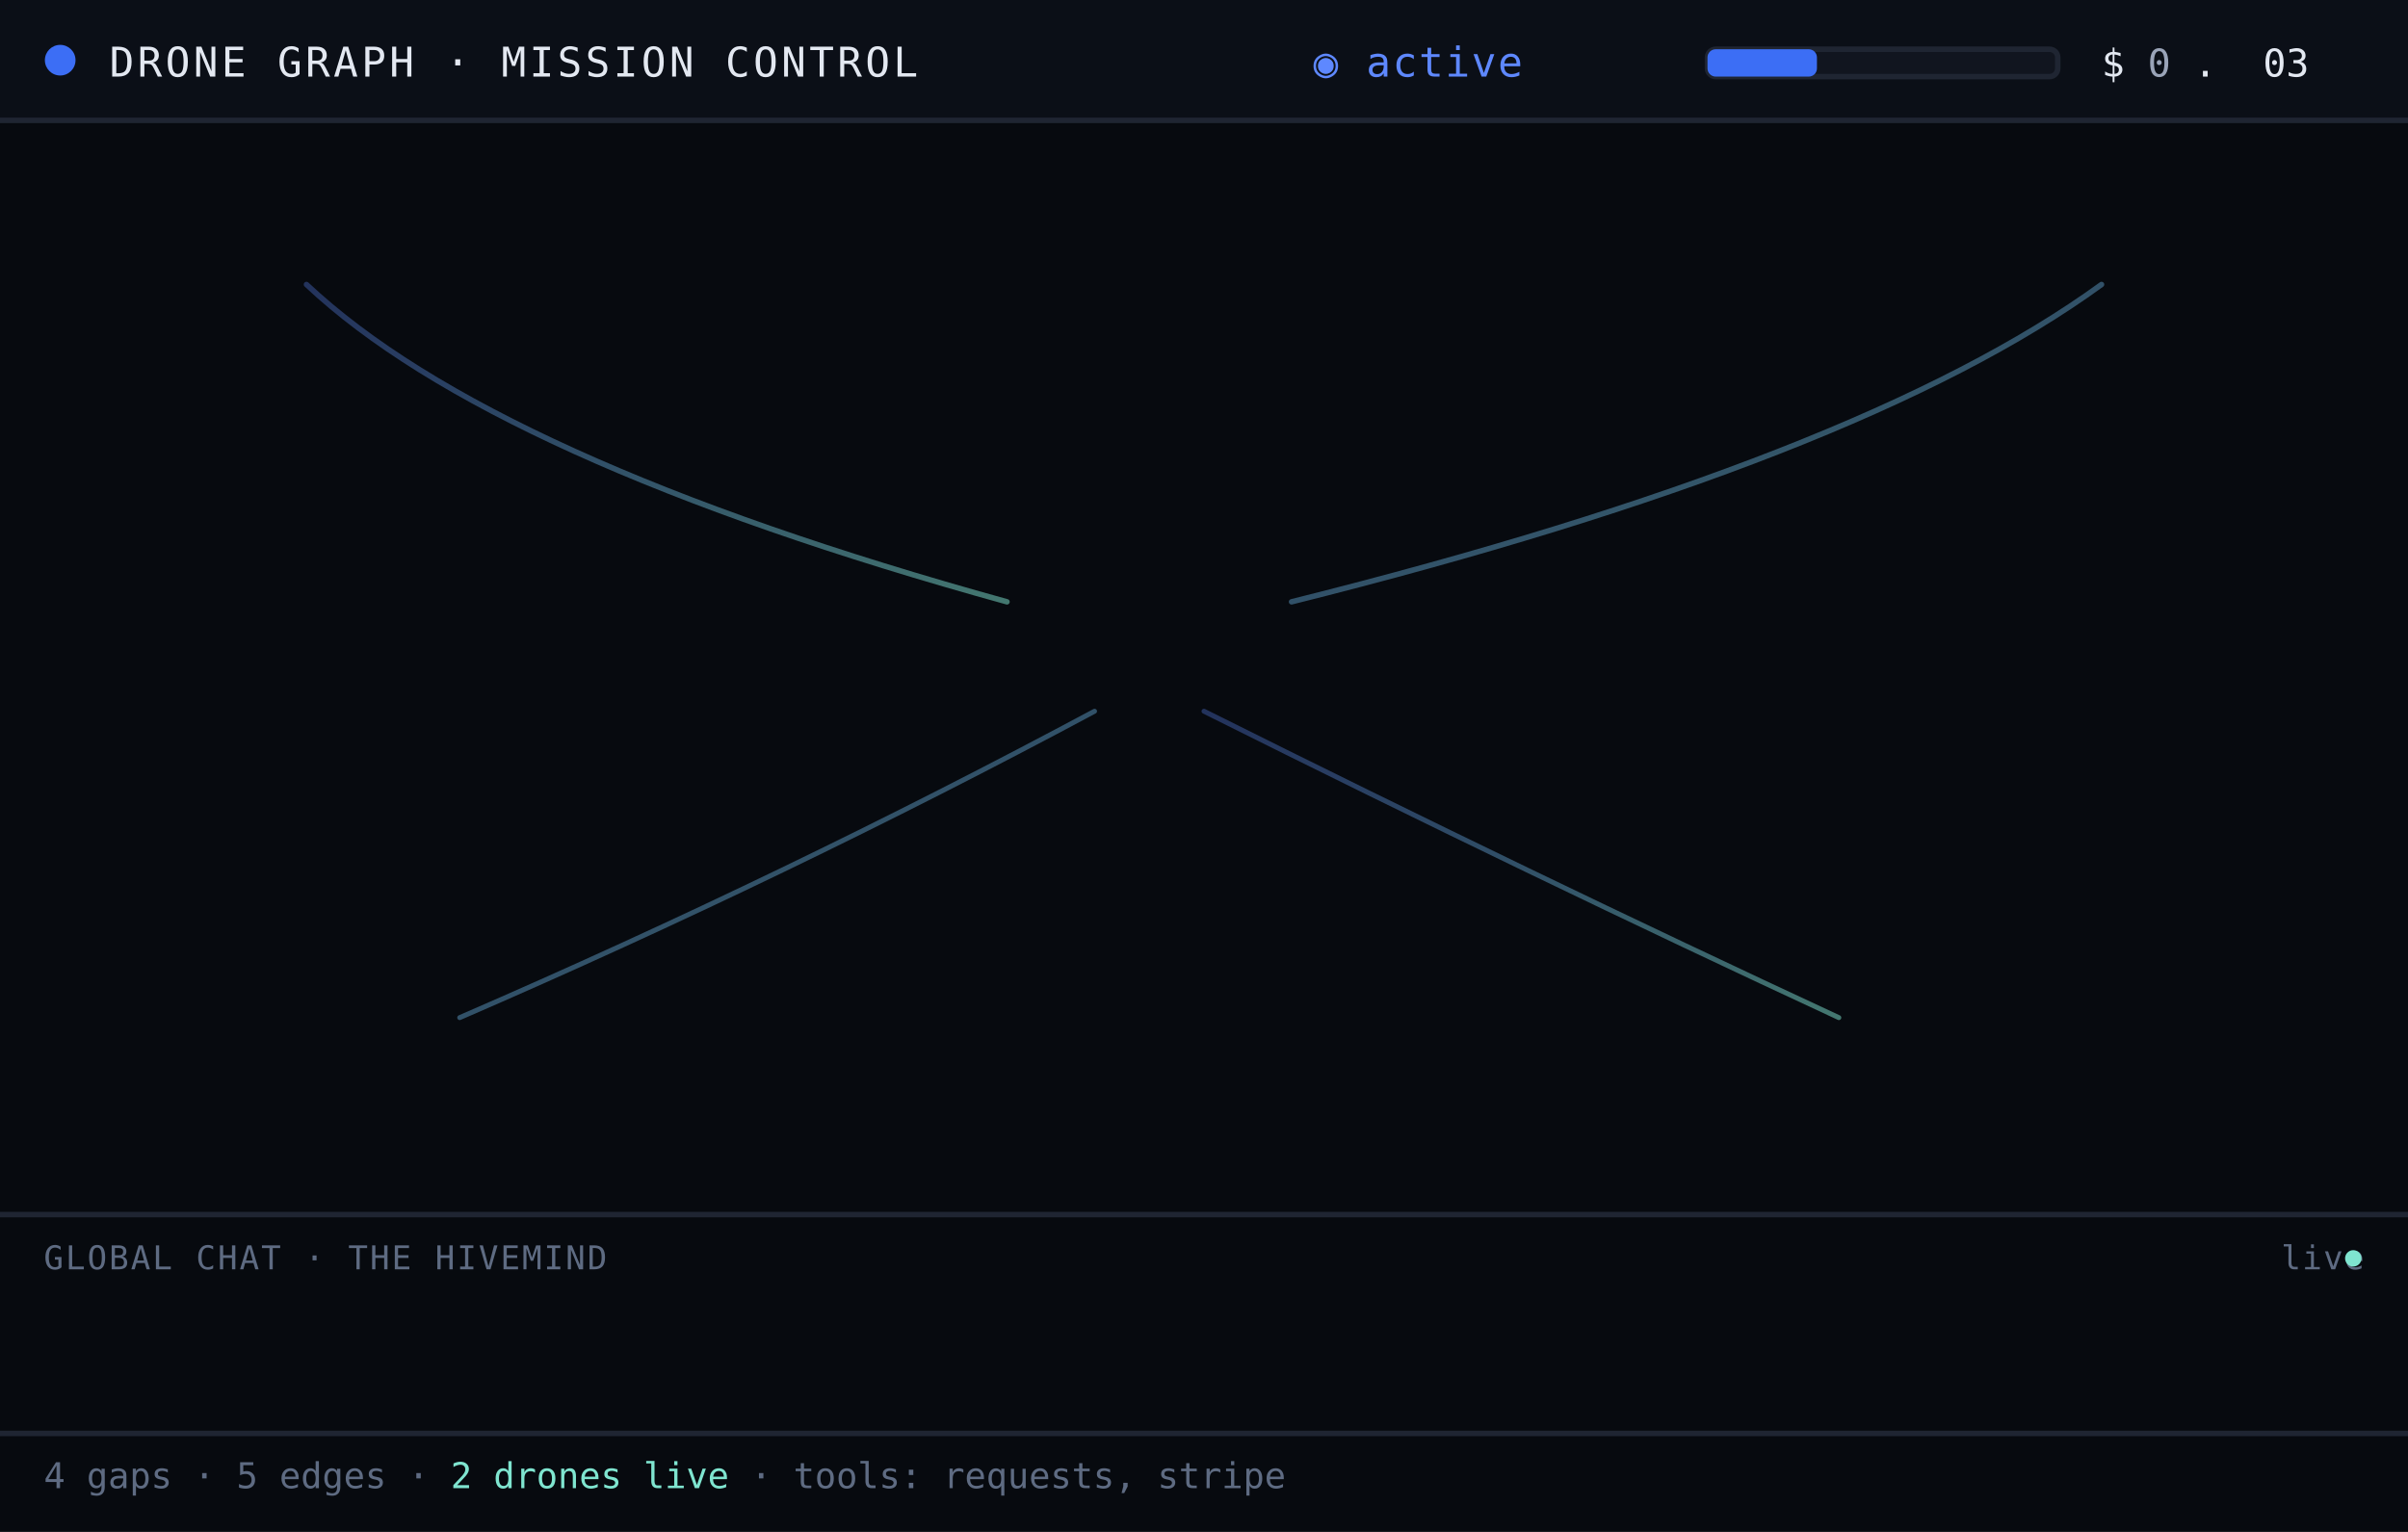
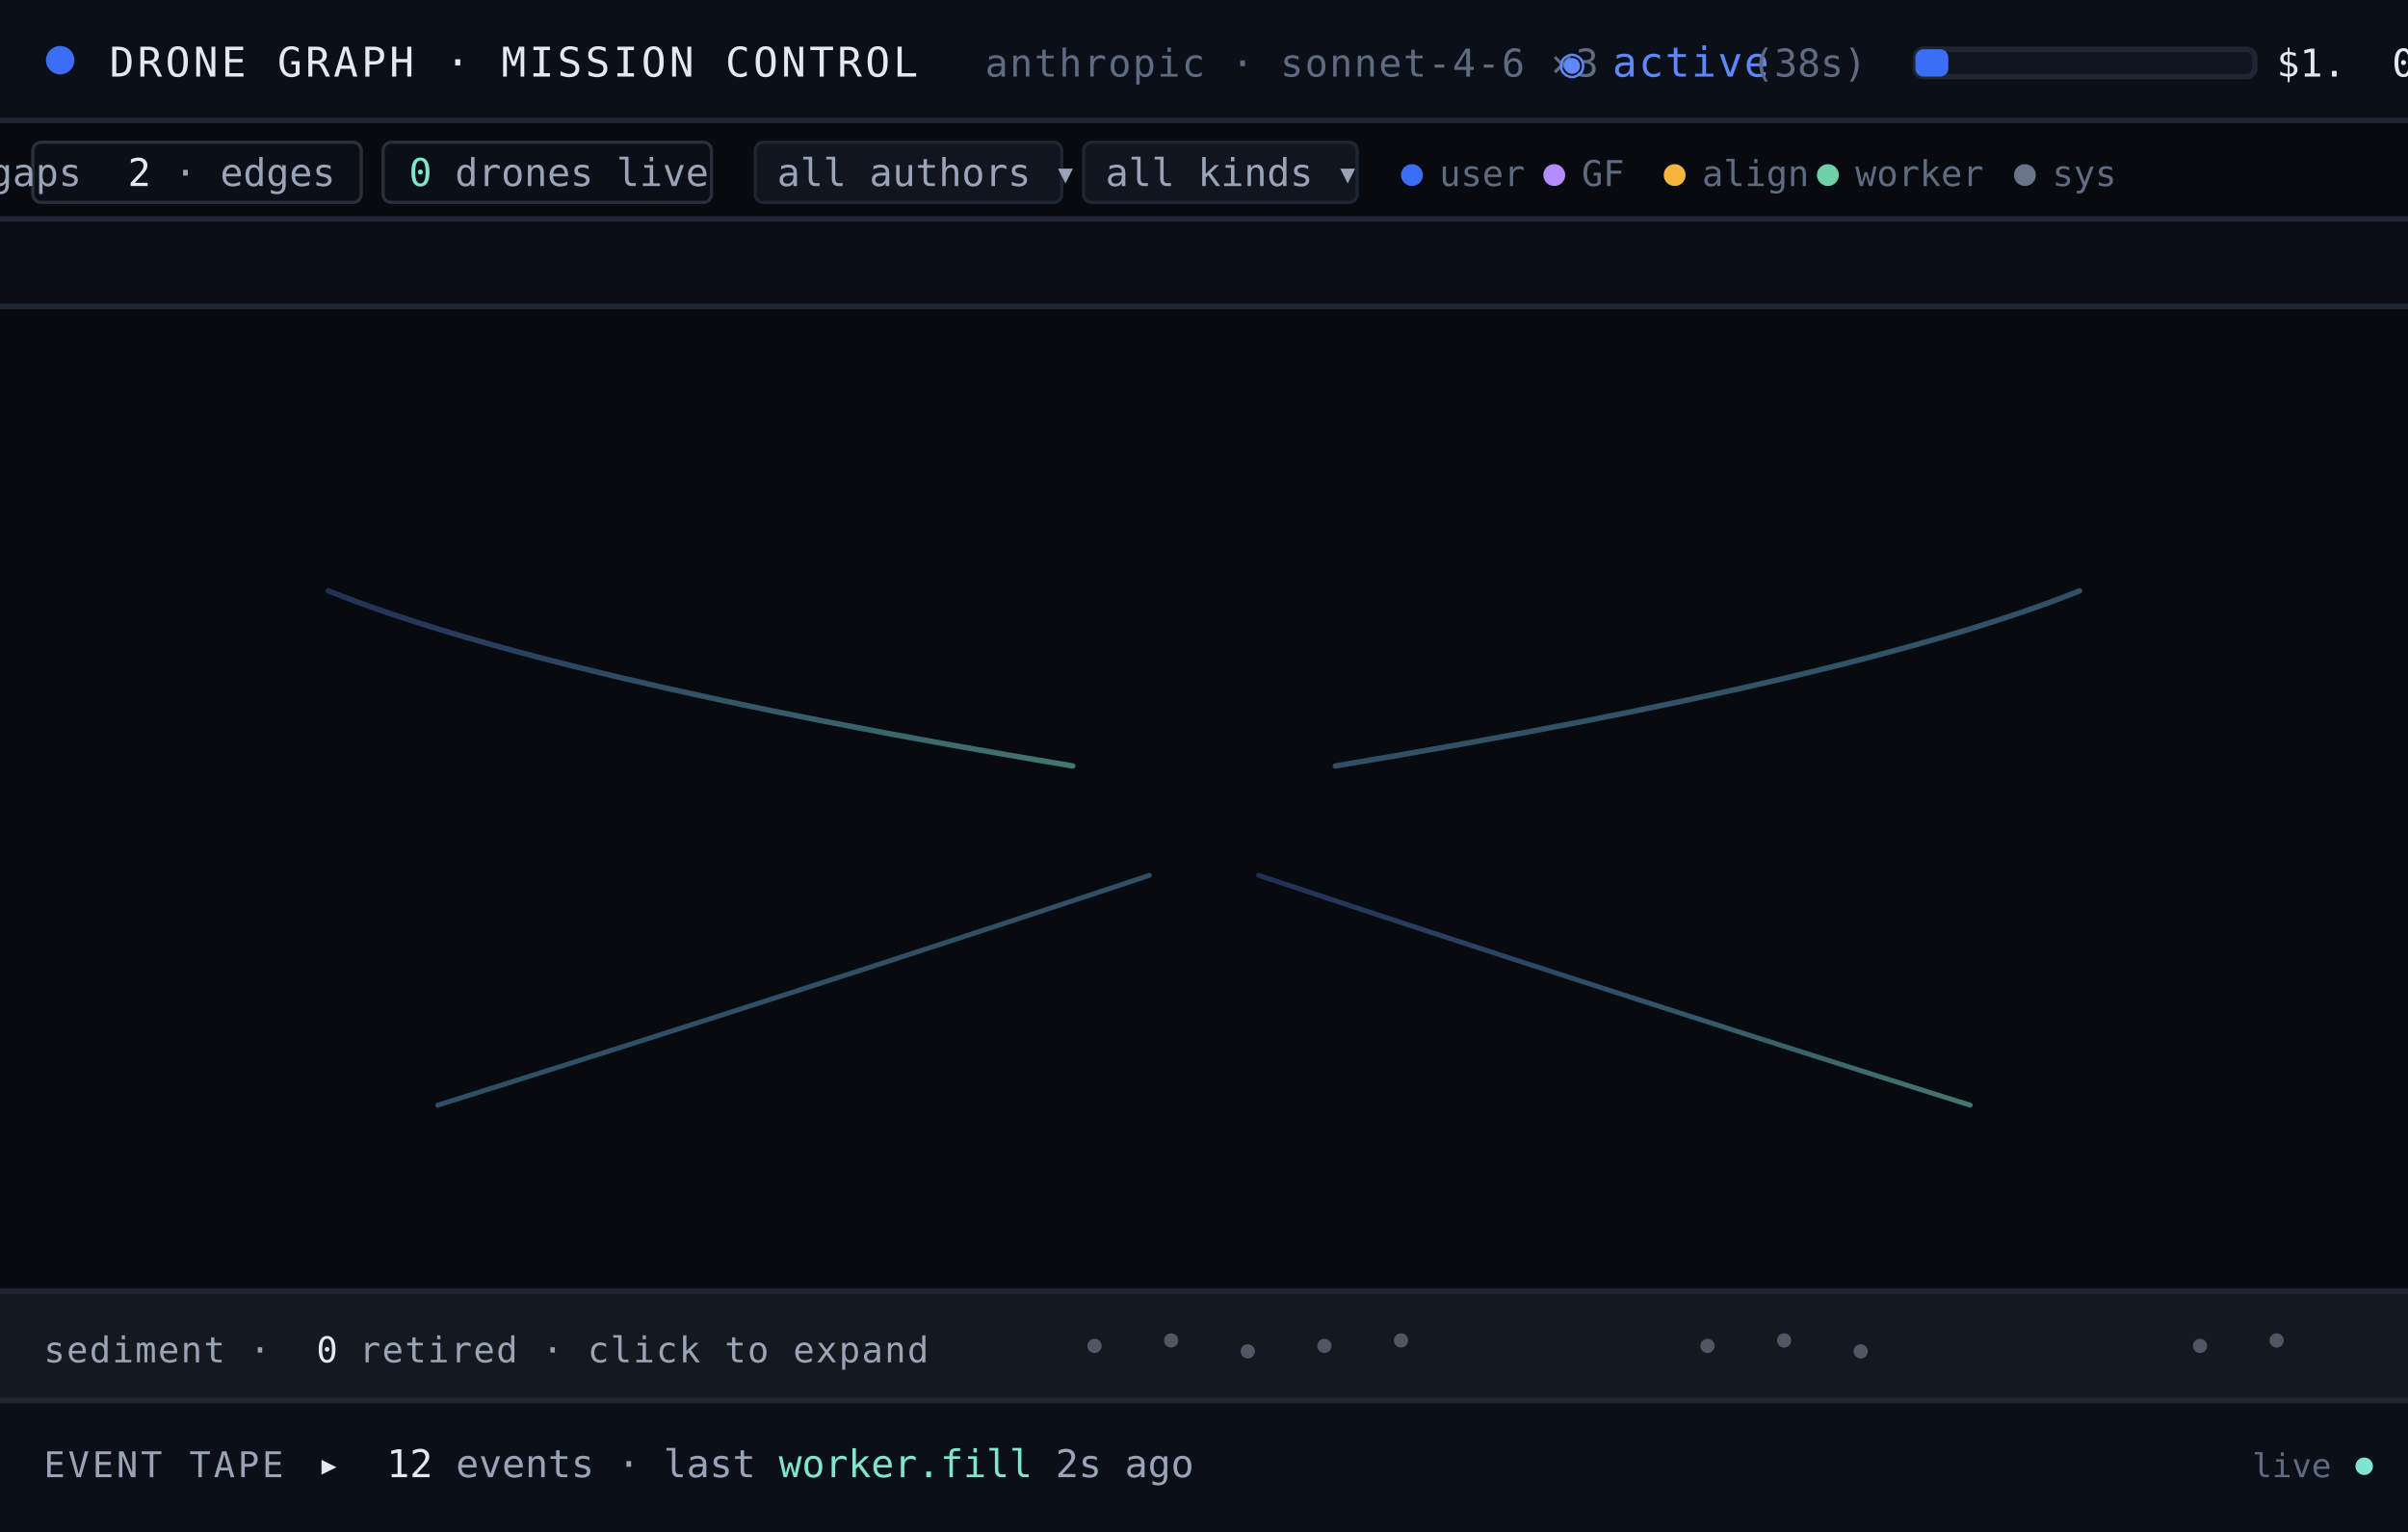
<svg xmlns="http://www.w3.org/2000/svg" viewBox="0 0 440 280" font-family="'JetBrains Mono', 'IBM Plex Mono', ui-monospace, monospace" role="img" aria-labelledby="title2 desc2">
  <defs>
-     <radialGradient id="auP" cx="50%" cy="50%" r="50%">
-       <stop offset="0%" stop-color="#b48cff" stop-opacity="0.5" />
+     <radialGradient id="auroraP" cx="50%" cy="50%" r="50%">
+       <stop offset="0%" stop-color="#b48cff" stop-opacity="0.45" />
+       <stop offset="45%" stop-color="#b48cff" stop-opacity="0.12" />
      <stop offset="100%" stop-color="#b48cff" stop-opacity="0" />
    </radialGradient>
-     <radialGradient id="auA" cx="50%" cy="50%" r="50%">
-       <stop offset="0%" stop-color="#f5b53c" stop-opacity="0.5" />
+     <radialGradient id="auroraA" cx="50%" cy="50%" r="50%">
+       <stop offset="0%" stop-color="#f5b53c" stop-opacity="0.42" />
+       <stop offset="45%" stop-color="#f5b53c" stop-opacity="0.12" />
      <stop offset="100%" stop-color="#f5b53c" stop-opacity="0" />
    </radialGradient>
-     <radialGradient id="auC" cx="50%" cy="50%" r="50%">
-       <stop offset="0%" stop-color="#7aa4ff" stop-opacity="0.5" />
+     <radialGradient id="auroraC" cx="50%" cy="50%" r="50%">
+       <stop offset="0%" stop-color="#7aa4ff" stop-opacity="0.42" />
+       <stop offset="45%" stop-color="#7aa4ff" stop-opacity="0.12" />
      <stop offset="100%" stop-color="#7aa4ff" stop-opacity="0" />
    </radialGradient>
-     <radialGradient id="auT" cx="50%" cy="50%" r="50%">
-       <stop offset="0%" stop-color="#9be8d4" stop-opacity="0.5" />
+     <radialGradient id="auroraT" cx="50%" cy="50%" r="50%">
+       <stop offset="0%" stop-color="#9be8d4" stop-opacity="0.42" />
+       <stop offset="45%" stop-color="#9be8d4" stop-opacity="0.12" />
      <stop offset="100%" stop-color="#9be8d4" stop-opacity="0" />
    </radialGradient>
-     <radialGradient id="coP" cx="35%" cy="35%" r="65%">
+     <radialGradient id="coreP" cx="35%" cy="35%" r="65%">
      <stop offset="0%" stop-color="#dac9ff" />
      <stop offset="50%" stop-color="#b48cff" />
      <stop offset="100%" stop-color="#2c1f4e" />
    </radialGradient>
-     <radialGradient id="coA" cx="35%" cy="35%" r="65%">
+     <radialGradient id="coreA" cx="35%" cy="35%" r="65%">
      <stop offset="0%" stop-color="#fcdb8e" />
      <stop offset="50%" stop-color="#f5b53c" />
      <stop offset="100%" stop-color="#46340e" />
    </radialGradient>
-     <radialGradient id="coC" cx="35%" cy="35%" r="65%">
+     <radialGradient id="coreC" cx="35%" cy="35%" r="65%">
      <stop offset="0%" stop-color="#9bbcff" />
      <stop offset="50%" stop-color="#5b87e5" />
      <stop offset="100%" stop-color="#142546" />
    </radialGradient>
-     <radialGradient id="coT" cx="35%" cy="35%" r="65%">
+     <radialGradient id="coreT" cx="35%" cy="35%" r="65%">
      <stop offset="0%" stop-color="#cef5e9" />
      <stop offset="50%" stop-color="#9be0cf" />
      <stop offset="100%" stop-color="#1d3a35" />
    </radialGradient>
-     <linearGradient id="ed" x1="0" y1="0" x2="1" y2="1">
-       <stop offset="0%" stop-color="#5e88ff" stop-opacity="0.32" />
-       <stop offset="100%" stop-color="#7fe5d0" stop-opacity="0.5" />
+     <linearGradient id="edge" x1="0" y1="0" x2="1" y2="1">
+       <stop offset="0%" stop-color="#5e88ff" stop-opacity="0.30" />
+       <stop offset="100%" stop-color="#7fe5d0" stop-opacity="0.50" />
    </linearGradient>
    <filter id="gg" x="-50%" y="-50%" width="200%" height="200%">
-       <feGaussianBlur in="SourceGraphic" stdDeviation="1.2" />
+       <feGaussianBlur in="SourceGraphic" stdDeviation="1.1" />
      <feComposite in2="SourceGraphic" operator="atop" />
    </filter>
+     <clipPath id="canvasClip">
+       <rect x="0" y="76" width="440" height="160" />
+     </clipPath>
    <clipPath id="tickerClip">
-       <rect x="0" y="222" width="440" height="58" />
+       <rect x="0" y="56" width="440" height="20" />
    </clipPath>
  </defs>
  <rect width="440" height="280" fill="#070a0f" />
  <rect x="0" y="0" width="440" height="22" fill="#0b0f17" />
  <line x1="0" y1="22" x2="440" y2="22" stroke="#1f2532" />
-   <circle cx="11" cy="11" r="2.8" fill="#3c6ef5">
-     <animate attributeName="opacity" values="0.55;1;0.55" dur="1.6s" repeatCount="indefinite" />
+   <circle cx="11" cy="11" r="2.6" fill="#3c6ef5">
+     <animate attributeName="opacity" values="0.7;1;0.7" dur="1.6s" repeatCount="indefinite" />
  </circle>
  <text x="20" y="14" fill="#e3e8f1" font-size="7.5" letter-spacing="0.08em">DRONE GRAPH · MISSION CONTROL</text>
-   <text x="240" y="14" fill="#5e88ff" font-size="7.5" letter-spacing="0.04em">◉ active</text>
-   <rect x="312" y="9" width="64" height="5" rx="1.5" fill="#11151f" stroke="#1f2532" />
-   <rect x="312" y="9" width="20" height="5" rx="1.5" fill="#3c6ef5">
+   <text x="180" y="14" fill="#5e6b82" font-size="7" letter-spacing="0.04em">anthropic · sonnet-4-6 ×3</text>
+   <text x="285" y="14" fill="#5e88ff" font-size="7.5" letter-spacing="0.04em">◉ active</text>
+   <text x="320" y="14" fill="#5e6b82" font-size="7">(38s)</text>
+   <rect x="350" y="9" width="62" height="5" rx="1.5" fill="#11151f" stroke="#1f2532" />
+   <rect x="350" y="9" width="6" height="5" rx="1.5" fill="#3c6ef5">
    <animate attributeName="width" values="6;58" dur="11.5s" repeatCount="indefinite" />
  </rect>
-   <text x="384" y="14" fill="#e3e8f1" font-size="7" text-anchor="start">
-     <tspan>$</tspan>
-     <tspan fill="#9aa4b8">0</tspan>
-     <tspan>.</tspan>
+   <text x="416" y="14" fill="#e3e8f1" font-size="7">
+     <tspan>$1.</tspan>
    <tspan fill="#e3e8f1">
-       <animate attributeName="textContent" values="03;12;28;41;58;71;94;1.12;1.31;1.42" dur="11.5s" repeatCount="indefinite" />
+       <animate attributeName="textContent" values="03;12;28;41" dur="11.5s" repeatCount="indefinite" />
      03
    </tspan>
  </text>
-   <g fill="none" stroke="url(#ed)" stroke-linecap="round">
-     <path d="M 56,52 Q 90,84 184,110" stroke-width="1">
-       <animate attributeName="stroke-opacity" values="0;0;1;1;1;0" dur="11.5s" keyTimes="0;0.13;0.18;0.45;0.95;1" repeatCount="indefinite" />
-     </path>
-     <path d="M 384,52 Q 340,84 236,110" stroke-width="1">
-       <animate attributeName="stroke-opacity" values="0;0;1;1;1;0" dur="11.5s" keyTimes="0;0.13;0.18;0.45;0.95;1" repeatCount="indefinite" />
-     </path>
-     <path d="M 200,130 Q 144,160 84,186" stroke-width="0.9">
-       <animate attributeName="stroke-opacity" values="0;0;0;1;1;0" dur="11.5s" keyTimes="0;0.19;0.22;0.27;0.95;1" repeatCount="indefinite" />
-     </path>
-     <path d="M 210,134 Q 210,164 210,186" stroke-width="0.9">
-       <animate attributeName="stroke-opacity" values="0;0;0;1;1;0" dur="11.5s" keyTimes="0;0.24;0.27;0.32;0.95;1" repeatCount="indefinite" />
-     </path>
-     <path d="M 220,130 Q 280,160 336,186" stroke-width="0.9">
-       <animate attributeName="stroke-opacity" values="0;0;0;1;1;0" dur="11.5s" keyTimes="0;0.29;0.32;0.38;0.95;1" repeatCount="indefinite" />
-     </path>
+   <rect x="6" y="26" width="60" height="11" rx="1.5" fill="#0b0f17" stroke="#2a2f38" stroke-width="0.6" />
+   <text x="36" y="34" text-anchor="middle" fill="#9aa4b8" font-size="7">
+     <tspan>gaps </tspan>
+     <tspan fill="#e3e8f1">
+       <animate attributeName="textContent" values="2;4;7;9;11;12;13" dur="11.5s" keyTimes="0;0.18;0.26;0.34;0.45;0.6;0.95" repeatCount="indefinite" />
+       2
+     </tspan>
+     <tspan> · edges </tspan>
+     <tspan fill="#e3e8f1">
+       <animate attributeName="textContent" values="0;1;3;5;7;9;10" dur="11.5s" keyTimes="0;0.18;0.26;0.34;0.45;0.6;0.95" repeatCount="indefinite" />
+       0
+     </tspan>
+   </text>
+   <rect x="70" y="26" width="60" height="11" rx="1.5" fill="#0b0f17" stroke="#2a2f38" stroke-width="0.6" />
+   <text x="100" y="34" text-anchor="middle" fill="#9aa4b8" font-size="7">
+     <tspan fill="#7fe5d0">
+       <animate attributeName="textContent" values="0;0;2;3;3;2;1" dur="11.5s" keyTimes="0;0.16;0.30;0.45;0.6;0.78;0.95" repeatCount="indefinite" />
+       0
+     </tspan>
+     <tspan> drones live</tspan>
+   </text>
+   <rect x="138" y="26" width="56" height="11" rx="1.5" fill="#11151f" stroke="#1f2532" stroke-width="0.6" />
+   <text x="142" y="34" fill="#9aa4b8" font-size="7">all authors ▾</text>
+   <rect x="198" y="26" width="50" height="11" rx="1.5" fill="#11151f" stroke="#1f2532" stroke-width="0.6" />
+   <text x="202" y="34" fill="#9aa4b8" font-size="7">all kinds ▾</text>
+   <g font-size="6.5" fill="#5e6b82">
+     <circle cx="258" cy="32" r="2" fill="#3c6ef5" />
+     <text x="263" y="34">user</text>
+     <circle cx="284" cy="32" r="2" fill="#b48cff" />
+     <text x="289" y="34">GF</text>
+     <circle cx="306" cy="32" r="2" fill="#f5b53c" />
+     <text x="311" y="34">align</text>
+     <circle cx="334" cy="32" r="2" fill="#6fd0a8" />
+     <text x="339" y="34">worker</text>
+     <circle cx="370" cy="32" r="2" fill="#687589" />
+     <text x="375" y="34">sys</text>
  </g>
-   <g opacity="0">
-     <animate attributeName="opacity" values="0;1;1;0" dur="11.5s" keyTimes="0;0.04;0.95;1" repeatCount="indefinite" />
-     <g transform="translate(56, 44)">
-       <circle r="18" fill="url(#auP)" />
-       <circle r="9" fill="url(#coP)" />
-       <circle r="12" fill="none" stroke="#b48cff" stroke-opacity="0.6" />
-       <text y="-15" text-anchor="middle" fill="#9aa4b8" font-size="6" letter-spacing="0.04em">preset</text>
-       <text y="28" text-anchor="middle" fill="#b48cff" font-size="7" letter-spacing="0.04em">gap_finding</text>
-       <circle r="10" fill="none" stroke="#b48cff" stroke-opacity="0">
-         <animate attributeName="r" values="9;28" dur="1.9s" repeatCount="indefinite" />
-         <animate attributeName="stroke-opacity" values="0.35;0" dur="1.9s" repeatCount="indefinite" />
-       </circle>
+   <rect x="0" y="40" width="440" height="16" fill="rgba(11,15,23,0.85)" />
+   <line x1="0" y1="40" x2="440" y2="40" stroke="#1f2532" />
+   <line x1="0" y1="56" x2="440" y2="56" stroke="#1f2532" />
+   <g clip-path="url(#tickerClip)">
+     <g opacity="0">
+       <animate attributeName="opacity" values="0;1;1;0" dur="11.5s" keyTimes="0;0.10;0.22;0.24" repeatCount="indefinite" />
+       <rect x="6" y="44" width="30" height="9" rx="1.5" fill="none" stroke="#3c6ef5" stroke-width="0.6" />
+       <text x="21" y="50.5" text-anchor="middle" fill="#5e88ff" font-size="6" letter-spacing="0.04em">USER</text>
+       <text x="40" y="51" fill="#9aa4b8" font-size="6.5">user_input</text>
+       <text x="84" y="51" fill="#e3e8f1" font-size="7">operate DTC coffee storefront</text>
+     </g>
+     <g opacity="0">
+       <animate attributeName="opacity" values="0;0;1;1;0" dur="11.5s" keyTimes="0;0.24;0.26;0.40;0.42" repeatCount="indefinite" />
+       <rect x="6" y="44" width="30" height="9" rx="1.5" fill="none" stroke="#b48cff" stroke-width="0.6" />
+       <text x="21" y="50.5" text-anchor="middle" fill="#b48cff" font-size="6" letter-spacing="0.04em">GF</text>
+       <text x="40" y="51" fill="#9aa4b8" font-size="6.5">decompose</text>
+       <text x="84" y="51" fill="#e3e8f1" font-size="7">g001 → suppliers, storefront, payments</text>
+     </g>
+     <g opacity="0">
+       <animate attributeName="opacity" values="0;0;1;1;0" dur="11.5s" keyTimes="0;0.42;0.44;0.58;0.60" repeatCount="indefinite" />
+       <rect x="6" y="44" width="30" height="9" rx="1.5" fill="none" stroke="#7fe5d0" stroke-width="0.6" />
+       <text x="21" y="50.5" text-anchor="middle" fill="#7fe5d0" font-size="6" letter-spacing="0.04em">WORK</text>
+       <text x="40" y="51" fill="#9aa4b8" font-size="6.5">fill</text>
+       <text x="62" y="51" fill="#e3e8f1" font-size="7">DNS + Shopify storefront wired; staging green</text>
+     </g>
+     <g opacity="0">
+       <animate attributeName="opacity" values="0;0;1;1;0" dur="11.5s" keyTimes="0;0.60;0.62;0.76;0.78" repeatCount="indefinite" />
+       <rect x="6" y="44" width="30" height="9" rx="1.5" fill="none" stroke="#f5b53c" stroke-width="0.6" />
+       <text x="21" y="50.5" text-anchor="middle" fill="#f5b53c" font-size="6" letter-spacing="0.04em">ALIGN</text>
+       <text x="40" y="51" fill="#9aa4b8" font-size="6.5">invalidated_premise</text>
+       <text x="120" y="51" fill="#e3e8f1" font-size="7">DTC subtree, B2B pivot</text>
+     </g>
+     <g opacity="0">
+       <animate attributeName="opacity" values="0;0;1;1;0" dur="11.5s" keyTimes="0;0.78;0.80;0.95;1" repeatCount="indefinite" />
+       <rect x="6" y="44" width="30" height="9" rx="1.5" fill="none" stroke="#5e6b82" stroke-width="0.6" />
+       <text x="21" y="50.5" text-anchor="middle" fill="#9aa4b8" font-size="6" letter-spacing="0.04em">SYS</text>
+       <text x="40" y="51" fill="#9aa4b8" font-size="6.5">rollup</text>
+       <text x="68" y="51" fill="#e3e8f1" font-size="7">parent gap filled · 3/3 children done</text>
    </g>
  </g>
-   <g opacity="0">
-     <animate attributeName="opacity" values="0;1;1;0" dur="11.5s" keyTimes="0;0.04;0.95;1" repeatCount="indefinite" />
-     <g transform="translate(384, 44)">
-       <circle r="15" fill="url(#auA)" opacity="0.7" />
-       <circle r="8" fill="url(#coA)" />
-       <circle r="11" fill="none" stroke="#f5b53c" stroke-opacity="0.5" />
-       <text y="-12" text-anchor="middle" fill="#9aa4b8" font-size="6" letter-spacing="0.04em">preset</text>
-       <text y="26" text-anchor="middle" fill="#f5b53c" font-size="7" letter-spacing="0.04em">alignment</text>
+   <g clip-path="url(#canvasClip)">
+     <g fill="none" stroke="url(#edge)" stroke-linecap="round">
+       <path d="M 60,108 Q 100,124 196,140" stroke-width="1">
+         <animate attributeName="stroke-opacity" values="0;0;1;1;0" dur="11.5s" keyTimes="0;0.18;0.22;0.95;1" repeatCount="indefinite" />
+       </path>
+       <path d="M 380,108 Q 340,124 244,140" stroke-width="1">
+         <animate attributeName="stroke-opacity" values="0;0;0.8;0.8;0" dur="11.5s" keyTimes="0;0.18;0.22;0.95;1" repeatCount="indefinite" />
+       </path>
+       <path d="M 210,160 Q 150,180 80,202" stroke-width="0.9">
+         <animate attributeName="stroke-opacity" values="0;0;0;1;1;0" dur="11.5s" keyTimes="0;0.27;0.30;0.33;0.95;1" repeatCount="indefinite" />
+       </path>
+       <path d="M 220,164 Q 220,184 220,206" stroke-width="0.9">
+         <animate attributeName="stroke-opacity" values="0;0;0;1;1;0" dur="11.5s" keyTimes="0;0.30;0.33;0.36;0.95;1" repeatCount="indefinite" />
+       </path>
+       <path d="M 230,160 Q 290,180 360,202" stroke-width="0.9">
+         <animate attributeName="stroke-opacity" values="0;0;0;1;1;0" dur="11.5s" keyTimes="0;0.33;0.36;0.39;0.95;1" repeatCount="indefinite" />
+       </path>
+     </g>
+     <g opacity="0">
+       <animate attributeName="opacity" values="0;1;1;0" dur="11.5s" keyTimes="0;0.05;0.95;1" repeatCount="indefinite" />
+       <g transform="translate(60, 100)">
+         <circle r="20" fill="url(#auroraP)" />
+         <circle r="9" fill="url(#coreP)" />
+         <circle r="12" fill="none" stroke="#b48cff" stroke-opacity="0.65" stroke-width="0.8" />
+         <text y="-15" text-anchor="middle" fill="#9aa4b8" font-size="5.5" letter-spacing="0.06em">PRESET</text>
+         <text y="28" text-anchor="middle" fill="#b48cff" font-size="6.5" letter-spacing="0.04em">GAP_FINDING</text>
+         <circle r="10" fill="none" stroke="#b48cff">
+           <animate attributeName="r" values="10;30" dur="1.9s" repeatCount="indefinite" />
+           <animate attributeName="stroke-opacity" values="0.4;0" dur="1.9s" repeatCount="indefinite" />
+         </circle>
+       </g>
+     </g>
+     <g opacity="0">
+       <animate attributeName="opacity" values="0;1;1;0" dur="11.5s" keyTimes="0;0.05;0.95;1" repeatCount="indefinite" />
+       <g transform="translate(380, 100)">
+         <circle r="17" fill="url(#auroraA)" opacity="0.7" />
+         <circle r="8" fill="url(#coreA)" />
+         <circle r="11" fill="none" stroke="#f5b53c" stroke-opacity="0.55" stroke-width="0.8" />
+         <text y="-13" text-anchor="middle" fill="#9aa4b8" font-size="5.5" letter-spacing="0.06em">PRESET</text>
+         <text y="26" text-anchor="middle" fill="#f5b53c" font-size="6.5" letter-spacing="0.04em">ALIGNMENT</text>
+         <circle r="11" fill="none" stroke="#f5b53c">
+           <animate attributeName="r" values="11;28" dur="11.5s" keyTimes="0;0.62;0.70;1" repeatCount="indefinite" />
+           <animate attributeName="stroke-opacity" values="0;0;0.55;0" dur="11.5s" keyTimes="0;0.60;0.62;0.72" repeatCount="indefinite" />
+         </circle>
+       </g>
+     </g>
+     <g opacity="0">
+       <animate attributeName="opacity" values="0;0;1;1;0" dur="11.5s" keyTimes="0;0.18;0.22;0.95;1" repeatCount="indefinite" />
+       <g transform="translate(220, 146)">
+         <rect x="-90" y="-32" width="180" height="14" rx="2" fill="rgba(7,10,15,0.92)" stroke="#1f2532" stroke-width="0.6" />
+         <text y="-22" text-anchor="middle" fill="#e3e8f1" font-size="7.5">operate DTC coffee storefront</text>
+         <text y="-44" text-anchor="middle" fill="#5e6b82" font-size="5.5" letter-spacing="0.06em">USER GOAL · g001</text>
+         <circle r="16" fill="url(#auroraC)" />
+         <circle r="8" fill="url(#coreC)" />
+       </g>
+     </g>
+     <g opacity="0">
+       <animate attributeName="opacity" values="0;0;0;1;1;0" dur="11.5s" keyTimes="0;0.27;0.30;0.33;0.95;1" repeatCount="indefinite" />
+       <g transform="translate(80, 212)">
+         <circle r="14" fill="url(#auroraC)">
+           <animate attributeName="opacity" values="1;1;0" dur="11.5s" keyTimes="0;0.62;0.68" fill="freeze" repeatCount="indefinite" />
+         </circle>
+         <circle r="7" fill="url(#coreC)">
+           <animate attributeName="opacity" values="1;1;0" dur="11.5s" keyTimes="0;0.62;0.68" fill="freeze" repeatCount="indefinite" />
+         </circle>
+         <circle r="14" fill="url(#auroraT)" opacity="0">
+           <animate attributeName="opacity" values="0;0;1" dur="11.5s" keyTimes="0;0.62;0.68" fill="freeze" repeatCount="indefinite" />
+         </circle>
+         <circle r="7" fill="url(#coreT)" opacity="0">
+           <animate attributeName="opacity" values="0;0;1" dur="11.5s" keyTimes="0;0.62;0.68" fill="freeze" repeatCount="indefinite" />
+         </circle>
+         <text y="26" text-anchor="middle" fill="#9aa4b8" font-size="6.5">source greens</text>
+       </g>
+     </g>
+     <g opacity="0">
+       <animate attributeName="opacity" values="0;0;0;1;1;0" dur="11.5s" keyTimes="0;0.30;0.33;0.36;0.95;1" repeatCount="indefinite" />
+       <g transform="translate(220, 216)">
+         <circle r="14" fill="url(#auroraC)" />
+         <circle r="7" fill="url(#coreC)" />
+         <text y="26" text-anchor="middle" fill="#9aa4b8" font-size="6.5">storefront DNS</text>
+         <circle r="10" fill="none" stroke="#7aa4ff">
+           <animate attributeName="r" values="9;22" dur="1.8s" begin="0.6s" repeatCount="indefinite" />
+           <animate attributeName="stroke-opacity" values="0.4;0" dur="1.8s" begin="0.6s" repeatCount="indefinite" />
+         </circle>
+         <g>
+           <animateTransform attributeName="transform" type="rotate" from="0" to="360" dur="2.6s" repeatCount="indefinite" />
+           <g transform="translate(15, 0)">
+             <circle r="2" fill="#6fd0a8" filter="url(#gg)" />
+             <circle cx="-4" cy="-1.5" r="1.4" fill="#6fd0a8" opacity="0.55" />
+             <circle cx="-7" cy="-2.5" r="1" fill="#6fd0a8" opacity="0.25" />
+           </g>
+         </g>
+       </g>
+     </g>
+     <g opacity="0">
+       <animate attributeName="opacity" values="0;0;0;1;1;0" dur="11.5s" keyTimes="0;0.33;0.36;0.39;0.95;1" repeatCount="indefinite" />
+       <g transform="translate(360, 212)">
+         <circle r="14" fill="url(#auroraC)" />
+         <circle r="7" fill="url(#coreC)" />
+         <text y="26" text-anchor="middle" fill="#9aa4b8" font-size="6.5">stripe payments</text>
+         <circle r="10" fill="none" stroke="#7aa4ff">
+           <animate attributeName="r" values="9;20" dur="1.8s" begin="0.3s" repeatCount="indefinite" />
+           <animate attributeName="stroke-opacity" values="0.35;0" dur="1.8s" begin="0.3s" repeatCount="indefinite" />
+         </circle>
+         <g>
+           <animateTransform attributeName="transform" type="rotate" from="360" to="0" dur="3s" repeatCount="indefinite" />
+           <g transform="translate(14, 0)">
+             <circle r="2" fill="#6fd0a8" filter="url(#gg)" />
+             <circle cx="-4" cy="-1.5" r="1.4" fill="#6fd0a8" opacity="0.55" />
+           </g>
+         </g>
+       </g>
+     </g>
+     <g opacity="0">
+       <animate attributeName="opacity" values="0;0;0;0;1;1;0" dur="11.5s" keyTimes="0;0.45;0.50;0.53;0.55;0.95;1" repeatCount="indefinite" />
+       <g transform="translate(80, 212)" fill="#6fd0a8">
+         <circle cx="0" cy="-18" r="1.6" />
+         <circle cx="14" cy="-10" r="1.6" />
+         <circle cx="17" cy="3" r="1.6" />
+         <circle cx="-14" cy="-10" r="1.6" />
+         <circle cx="-17" cy="3" r="1.6" />
+       </g>
+       <g transform="translate(220, 216)" fill="#6fd0a8">
+         <circle cx="0" cy="-18" r="1.6" />
+         <circle cx="13" cy="-11" r="1.6" />
+         <circle cx="-13" cy="-11" r="1.6" />
+       </g>
+       <g transform="translate(360, 212)">
+         <circle cx="0" cy="-18" r="1.6" fill="#6fd0a8" />
+         <circle cx="14" cy="-8" r="1.6" fill="#6fd0a8" />
+         <circle cx="-12" cy="-12" r="1.6" fill="#b48cff" />
+       </g>
    </g>
  </g>
-   <g opacity="0">
-     <animate attributeName="opacity" values="0;0;1;1;0" dur="11.5s" keyTimes="0;0.13;0.17;0.95;1" repeatCount="indefinite" />
-     <g transform="translate(210, 116)">
-       <rect x="-78" y="-30" width="156" height="14" rx="2" fill="rgba(7,10,15,0.92)" stroke="#1f2532" />
-       <text y="-21" text-anchor="middle" fill="#e3e8f1" font-size="7">operate DTC coffee storefront</text>
-       <circle r="16" fill="url(#auC)" />
-       <circle r="8" fill="url(#coC)" />
-       <text y="-44" text-anchor="middle" fill="#5e6b82" font-size="5.5" letter-spacing="0.06em">USER GOAL · a91c</text>
-     </g>
+   <rect x="0" y="236" width="440" height="20" fill="rgba(42,47,56,0.40)" />
+   <line x1="0" y1="236" x2="440" y2="236" stroke="#1f2532" />
+   <text x="8" y="249" fill="#9aa4b8" font-size="6.5" letter-spacing="0.04em">sediment ·
+     <tspan fill="#e3e8f1">
+       <animate attributeName="textContent" values="0;0;1;3;5;6" dur="11.5s" keyTimes="0;0.30;0.45;0.60;0.75;0.95" repeatCount="indefinite" />
+       0
+     </tspan>
+     <tspan> retired · click to expand</tspan>
+   </text>
+   <g fill="#9aa4b8" opacity="0.45">
+     <circle cx="200" cy="246" r="1.3" />
+     <circle cx="214" cy="245" r="1.3" />
+     <circle cx="228" cy="247" r="1.3" />
+     <circle cx="242" cy="246" r="1.3" />
+     <circle cx="256" cy="245" r="1.3" />
+     <circle cx="312" cy="246" r="1.3" />
+     <circle cx="326" cy="245" r="1.3" />
+     <circle cx="340" cy="247" r="1.3" />
+     <circle cx="402" cy="246" r="1.3" />
+     <circle cx="416" cy="245" r="1.3" />
  </g>
-   <g opacity="0">
-     <animate attributeName="opacity" values="0;0;0;1;1;0" dur="11.5s" keyTimes="0;0.22;0.26;0.3;0.95;1" repeatCount="indefinite" />
-     <g transform="translate(84, 192)">
-       <circle r="14" fill="url(#auC)">
-         <animate attributeName="fill" values="url(#auC);url(#auC);url(#auT)" dur="11.5s" keyTimes="0;0.65;0.72" repeatCount="indefinite" fill="freeze" />
-       </circle>
-       <circle r="7" fill="url(#coC)">
-         <animate attributeName="fill" values="url(#coC);url(#coC);url(#coT)" dur="11.5s" keyTimes="0;0.65;0.72" repeatCount="indefinite" fill="freeze" />
-       </circle>
-       <text y="29" text-anchor="middle" fill="#9aa4b8" font-size="6.5">source greens</text>
-       <g opacity="0">
-         <animate attributeName="opacity" values="0;0;0;0;0;1;1;0" dur="11.5s" keyTimes="0;0.6;0.65;0.68;0.7;0.72;0.95;1" repeatCount="indefinite" />
-         <rect x="-14" y="-32" width="28" height="9" rx="1.5" fill="rgba(127,229,208,0.16)" stroke="#7fe5d0" stroke-width="0.6" />
-         <text y="-25" text-anchor="middle" fill="#7fe5d0" font-size="5.5" letter-spacing="0.04em">FILLED</text>
-       </g>
-     </g>
-   </g>
-   <g opacity="0">
-     <animate attributeName="opacity" values="0;0;0;1;1;0" dur="11.5s" keyTimes="0;0.27;0.31;0.34;0.95;1" repeatCount="indefinite" />
-     <g transform="translate(210, 196)">
-       <circle r="14" fill="url(#auC)" />
-       <circle r="7" fill="url(#coC)" />
-       <text y="29" text-anchor="middle" fill="#9aa4b8" font-size="6.5">storefront DNS</text>
-       <circle r="10" fill="none" stroke="#7aa4ff" stroke-opacity="0">
-         <animate attributeName="r" values="8;22" dur="1.8s" begin="0.6s" repeatCount="indefinite" />
-         <animate attributeName="stroke-opacity" values="0.35;0" dur="1.8s" begin="0.6s" repeatCount="indefinite" />
-       </circle>
-       <g>
-         <animateTransform attributeName="transform" type="rotate" from="0" to="360" dur="2.6s" repeatCount="indefinite" />
-         <g transform="translate(15, 0)">
-           <circle r="2" fill="#6fd0a8" filter="url(#gg)" />
-           <circle cx="-4" cy="-1.5" r="1.4" fill="#6fd0a8" opacity="0.55" />
-         </g>
-       </g>
-     </g>
-   </g>
-   <g opacity="0">
-     <animate attributeName="opacity" values="0;0;0;1;1;0" dur="11.5s" keyTimes="0;0.32;0.36;0.4;0.95;1" repeatCount="indefinite" />
-     <g transform="translate(336, 192)">
-       <circle r="14" fill="url(#auC)" />
-       <circle r="7" fill="url(#coC)" />
-       <text y="29" text-anchor="middle" fill="#9aa4b8" font-size="6.5">stripe payments</text>
-       <circle r="10" fill="none" stroke="#7aa4ff" stroke-opacity="0">
-         <animate attributeName="r" values="8;20" dur="1.8s" begin="0.3s" repeatCount="indefinite" />
-         <animate attributeName="stroke-opacity" values="0.32;0" dur="1.8s" begin="0.3s" repeatCount="indefinite" />
-       </circle>
-       <g>
-         <animateTransform attributeName="transform" type="rotate" from="360" to="0" dur="3s" repeatCount="indefinite" />
-         <g transform="translate(14, 0)">
-           <circle r="2" fill="#6fd0a8" filter="url(#gg)" />
-         </g>
-       </g>
-     </g>
-   </g>
-   <g opacity="0">
-     <animate attributeName="opacity" values="0;0;0;0;1;1;0" dur="11.5s" keyTimes="0;0.45;0.5;0.52;0.55;0.95;1" repeatCount="indefinite" />
-     <g transform="translate(84, 192)" fill="#6fd0a8">
-       <circle cx="0" cy="-18" r="1.6" />
-       <circle cx="14" cy="-10" r="1.6" />
-       <circle cx="17" cy="3" r="1.6" />
-       <circle cx="-14" cy="-10" r="1.6" />
-       <circle cx="-17" cy="3" r="1.6" />
-     </g>
-     <g transform="translate(210, 196)" fill="#6fd0a8">
-       <circle cx="0" cy="-18" r="1.6" />
-       <circle cx="13" cy="-11" r="1.6" />
-       <circle cx="-13" cy="-11" r="1.6" />
-     </g>
-     <g transform="translate(336, 192)" fill="#6fd0a8">
-       <circle cx="0" cy="-18" r="1.6" />
-       <circle cx="14" cy="-8" r="1.6" />
-     </g>
-   </g>
-   <line x1="0" y1="222" x2="440" y2="222" stroke="#1f2532" />
-   <text x="8" y="232" fill="#5e6b82" font-size="6" letter-spacing="0.06em">GLOBAL CHAT · THE HIVEMIND</text>
-   <text x="432" y="232" text-anchor="end" fill="#5e6b82" font-size="6" letter-spacing="0.04em">live</text>
-   <circle cx="430" cy="230" r="1.5" fill="#7fe5d0">
+   <rect x="0" y="256" width="440" height="24" fill="#0b0f17" />
+   <line x1="0" y1="256" x2="440" y2="256" stroke="#1f2532" />
+   <text x="8" y="270" fill="#9aa4b8" font-size="6.5" letter-spacing="0.08em">EVENT TAPE</text>
+   <text x="58" y="270" fill="#e3e8f1" font-size="7">▸
+     <tspan>
+       <animate attributeName="textContent" values="12;48;124;231;312;398;412" dur="11.5s" keyTimes="0;0.15;0.30;0.45;0.60;0.75;0.95" repeatCount="indefinite" />
+       12
+     </tspan>
+     <tspan fill="#9aa4b8"> events · last </tspan>
+     <tspan fill="#7fe5d0">worker.fill</tspan>
+     <tspan fill="#9aa4b8"> 2s ago</tspan>
+   </text>
+   <circle cx="432" cy="268" r="1.6" fill="#7fe5d0">
    <animate attributeName="opacity" values="0.4;1;0.4" dur="1.4s" repeatCount="indefinite" />
  </circle>
-   <g clip-path="url(#tickerClip)">
-     <g>
-       <animateTransform attributeName="transform" type="translate" values="0,0; 0,0; 0,-14; 0,-14; 0,-28; 0,-28; 0,-42; 0,-42; 0,0" keyTimes="0;0.13;0.18;0.3;0.32;0.55;0.58;0.95;1" dur="11.5s" repeatCount="indefinite" />
-       <g opacity="0">
-         <animate attributeName="opacity" values="0;1;1;1;1;0;0" dur="11.5s" keyTimes="0;0.13;0.55;0.85;0.93;0.96;1" repeatCount="indefinite" />
-         <rect x="6" y="238" width="32" height="9" rx="1.5" fill="none" stroke="#3c6ef5" stroke-width="0.6" />
-         <text x="22" y="244.5" text-anchor="middle" fill="#5e88ff" font-size="6" letter-spacing="0.04em">USER</text>
-         <text x="42" y="245" fill="#e3e8f1" font-size="7">operate a DTC coffee storefront</text>
-       </g>
-     </g>
-     <g>
-       <animateTransform attributeName="transform" type="translate" values="0,14; 0,14; 0,0; 0,0; 0,-14; 0,-14; 0,-28; 0,-28; 0,14" keyTimes="0;0.3;0.32;0.55;0.58;0.7;0.72;0.95;1" dur="11.5s" repeatCount="indefinite" />
-       <g opacity="0">
-         <animate attributeName="opacity" values="0;0;1;1;1;1;0;0" dur="11.5s" keyTimes="0;0.28;0.32;0.7;0.85;0.93;0.96;1" repeatCount="indefinite" />
-         <rect x="6" y="238" width="32" height="9" rx="1.5" fill="none" stroke="#b48cff" stroke-width="0.6" />
-         <text x="22" y="244.5" text-anchor="middle" fill="#b48cff" font-size="6" letter-spacing="0.04em">GF</text>
-         <text x="42" y="245" fill="#e3e8f1" font-size="7">decomposed root → 3 children</text>
-       </g>
-     </g>
-     <g>
-       <animateTransform attributeName="transform" type="translate" values="0,14; 0,14; 0,14; 0,14; 0,0; 0,0; 0,-14; 0,-14; 0,14" keyTimes="0;0.55;0.56;0.57;0.58;0.72;0.74;0.95;1" dur="11.5s" repeatCount="indefinite" />
-       <g opacity="0">
-         <animate attributeName="opacity" values="0;0;0;1;1;1;1;0;0" dur="11.5s" keyTimes="0;0.55;0.57;0.58;0.85;0.92;0.95;0.96;1" repeatCount="indefinite" />
-         <rect x="6" y="238" width="32" height="9" rx="1.5" fill="none" stroke="#7fe5d0" stroke-width="0.6" />
-         <text x="22" y="244.5" text-anchor="middle" fill="#7fe5d0" font-size="6" letter-spacing="0.04em">WORK</text>
-         <text x="42" y="245" fill="#e3e8f1" font-size="7">filled: 3 green-coffee suppliers shortlisted</text>
-       </g>
-     </g>
-     <g>
-       <animateTransform attributeName="transform" type="translate" values="0,14; 0,14; 0,14; 0,14; 0,14; 0,14; 0,0; 0,0; 0,14" keyTimes="0;0.7;0.71;0.72;0.73;0.74;0.76;0.95;1" dur="11.5s" repeatCount="indefinite" />
-       <g opacity="0">
-         <animate attributeName="opacity" values="0;0;0;0;0;1;1;0;0" dur="11.5s" keyTimes="0;0.72;0.74;0.75;0.76;0.78;0.92;0.96;1" repeatCount="indefinite" />
-         <rect x="6" y="238" width="32" height="9" rx="1.5" fill="none" stroke="#5e6b82" stroke-width="0.6" />
-         <text x="22" y="244.5" text-anchor="middle" fill="#9aa4b8" font-size="6" letter-spacing="0.04em">SYS</text>
-         <text x="42" y="245" fill="#e3e8f1" font-size="7">auto-rollup · parent gap filled</text>
-       </g>
-     </g>
-   </g>
-   <line x1="0" y1="262" x2="440" y2="262" stroke="#1f2532" />
-   <text x="8" y="272" fill="#5e6b82" font-size="6.5">
-     <tspan>4 gaps · 5 edges · </tspan>
-     <tspan fill="#7fe5d0">2 drones live</tspan>
-     <tspan> · tools: requests, stripe</tspan>
-   </text>
+   <text x="426" y="270" text-anchor="end" fill="#5e6b82" font-size="6">live</text>
</svg>
